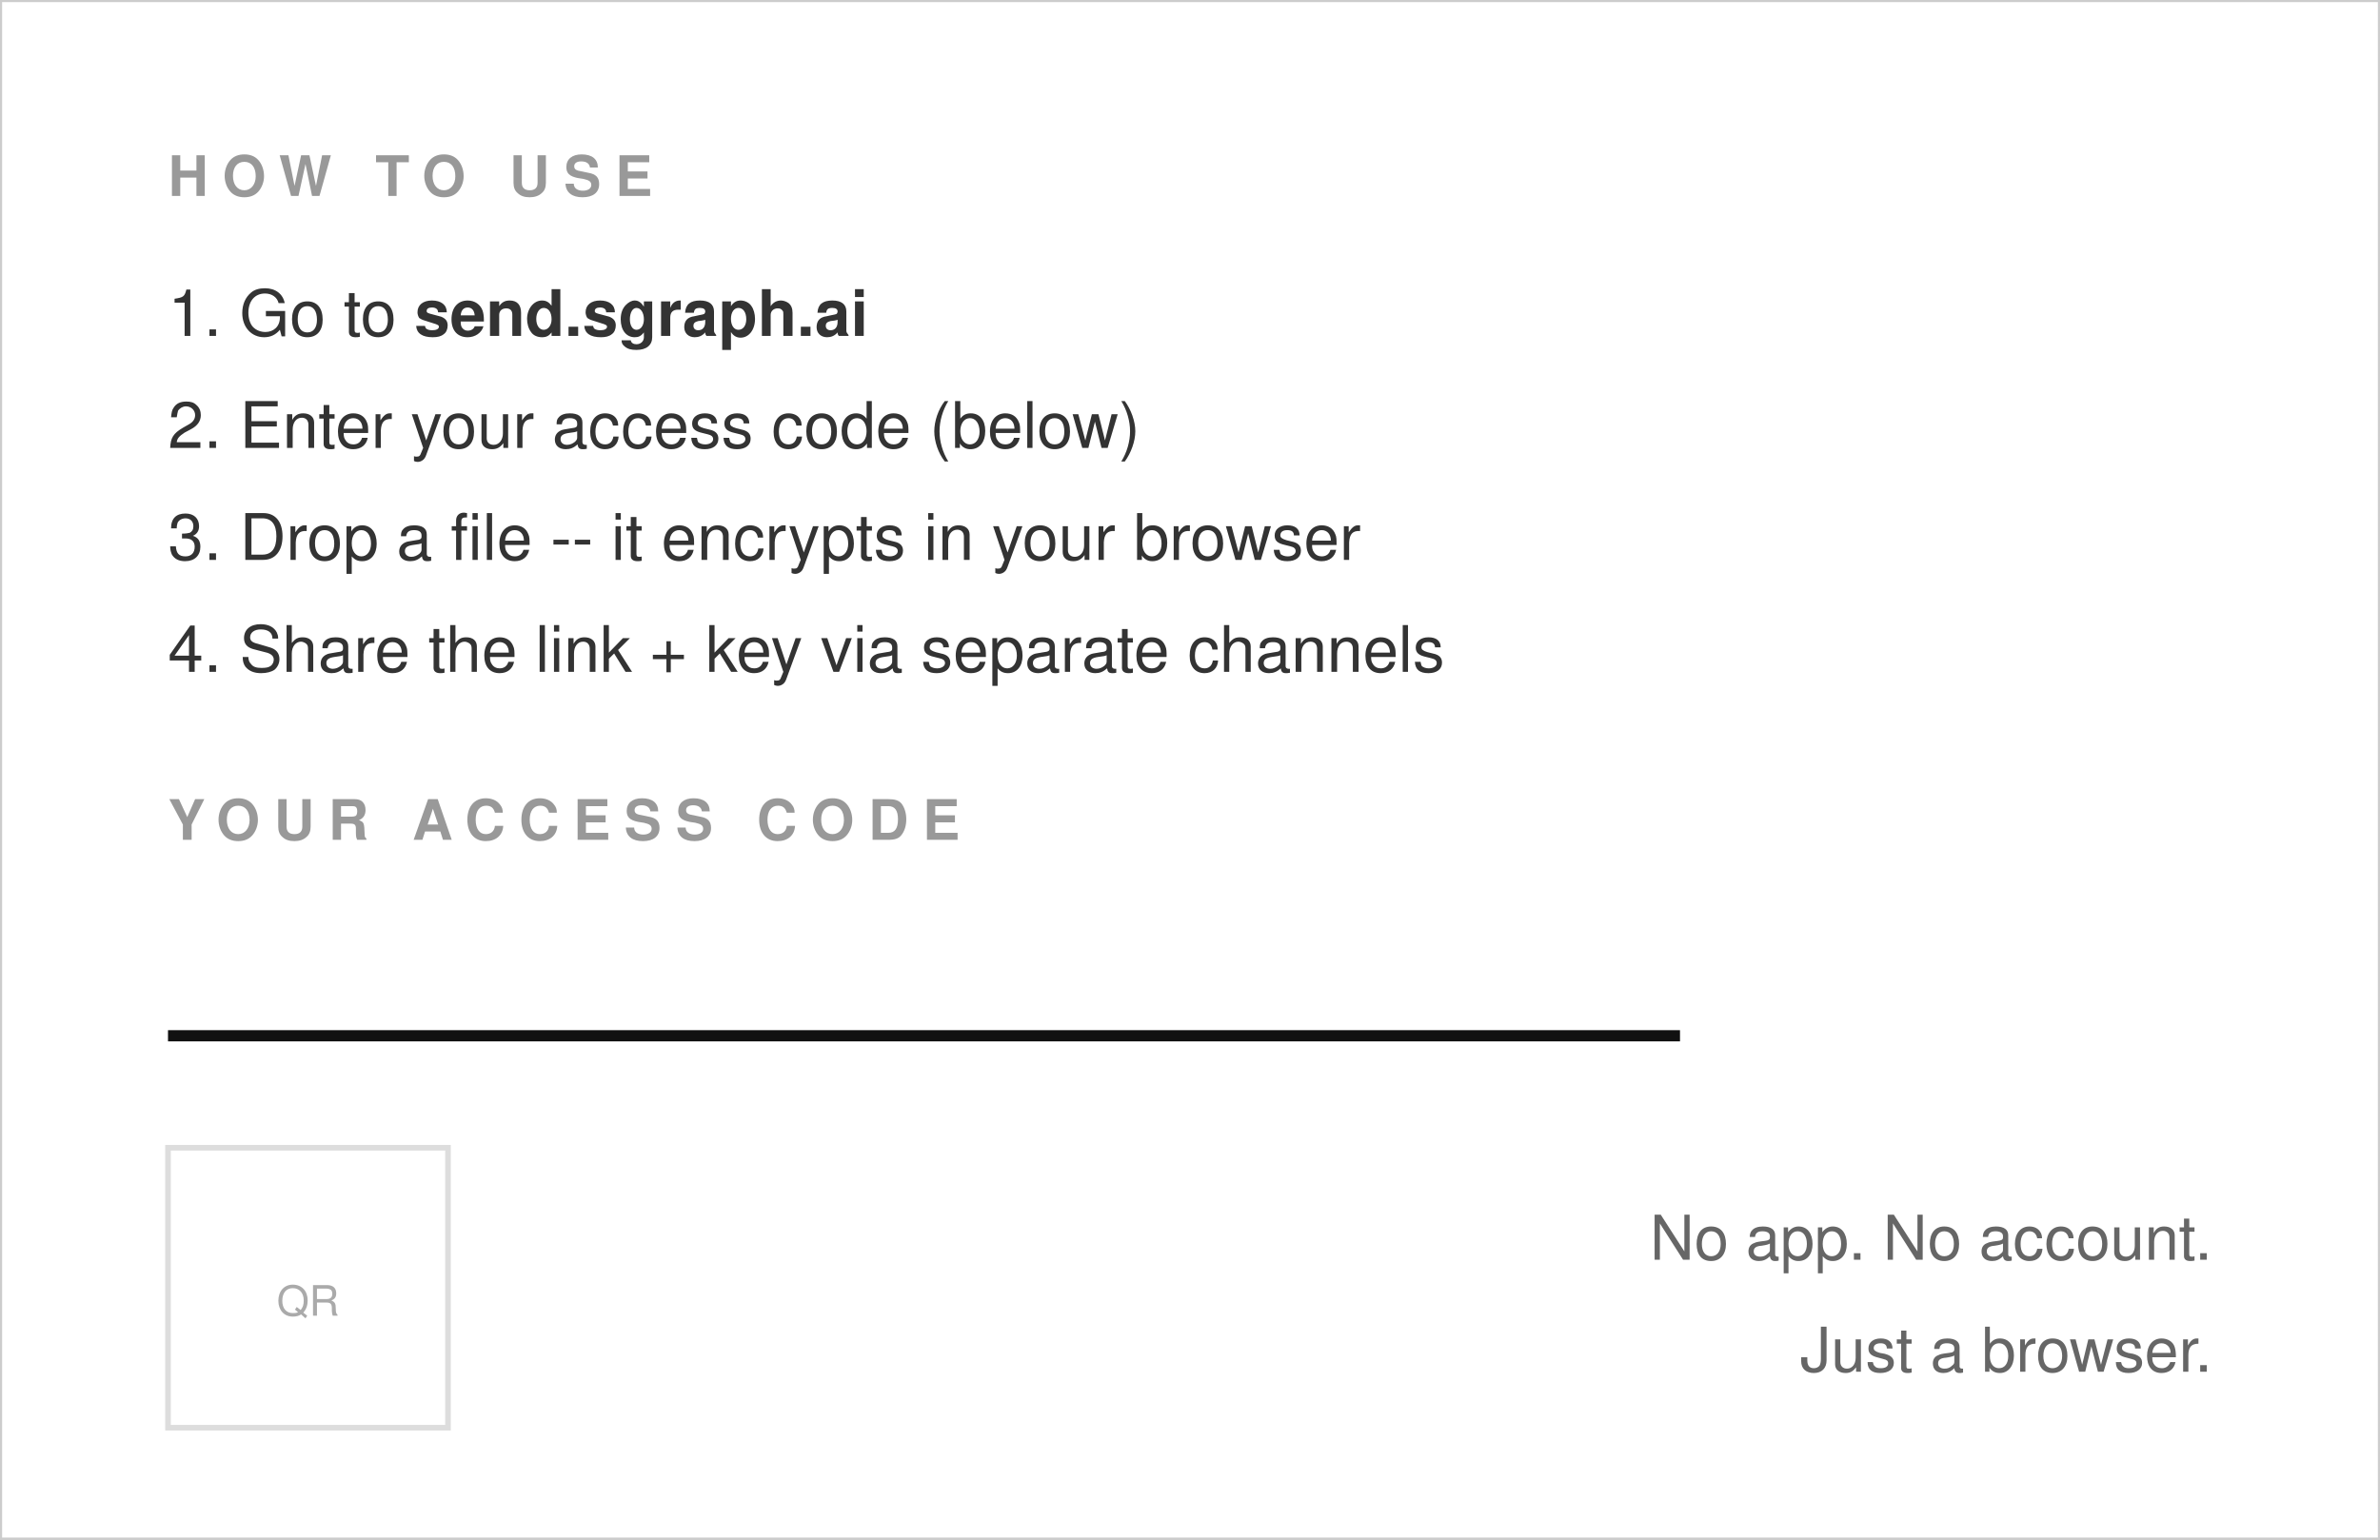
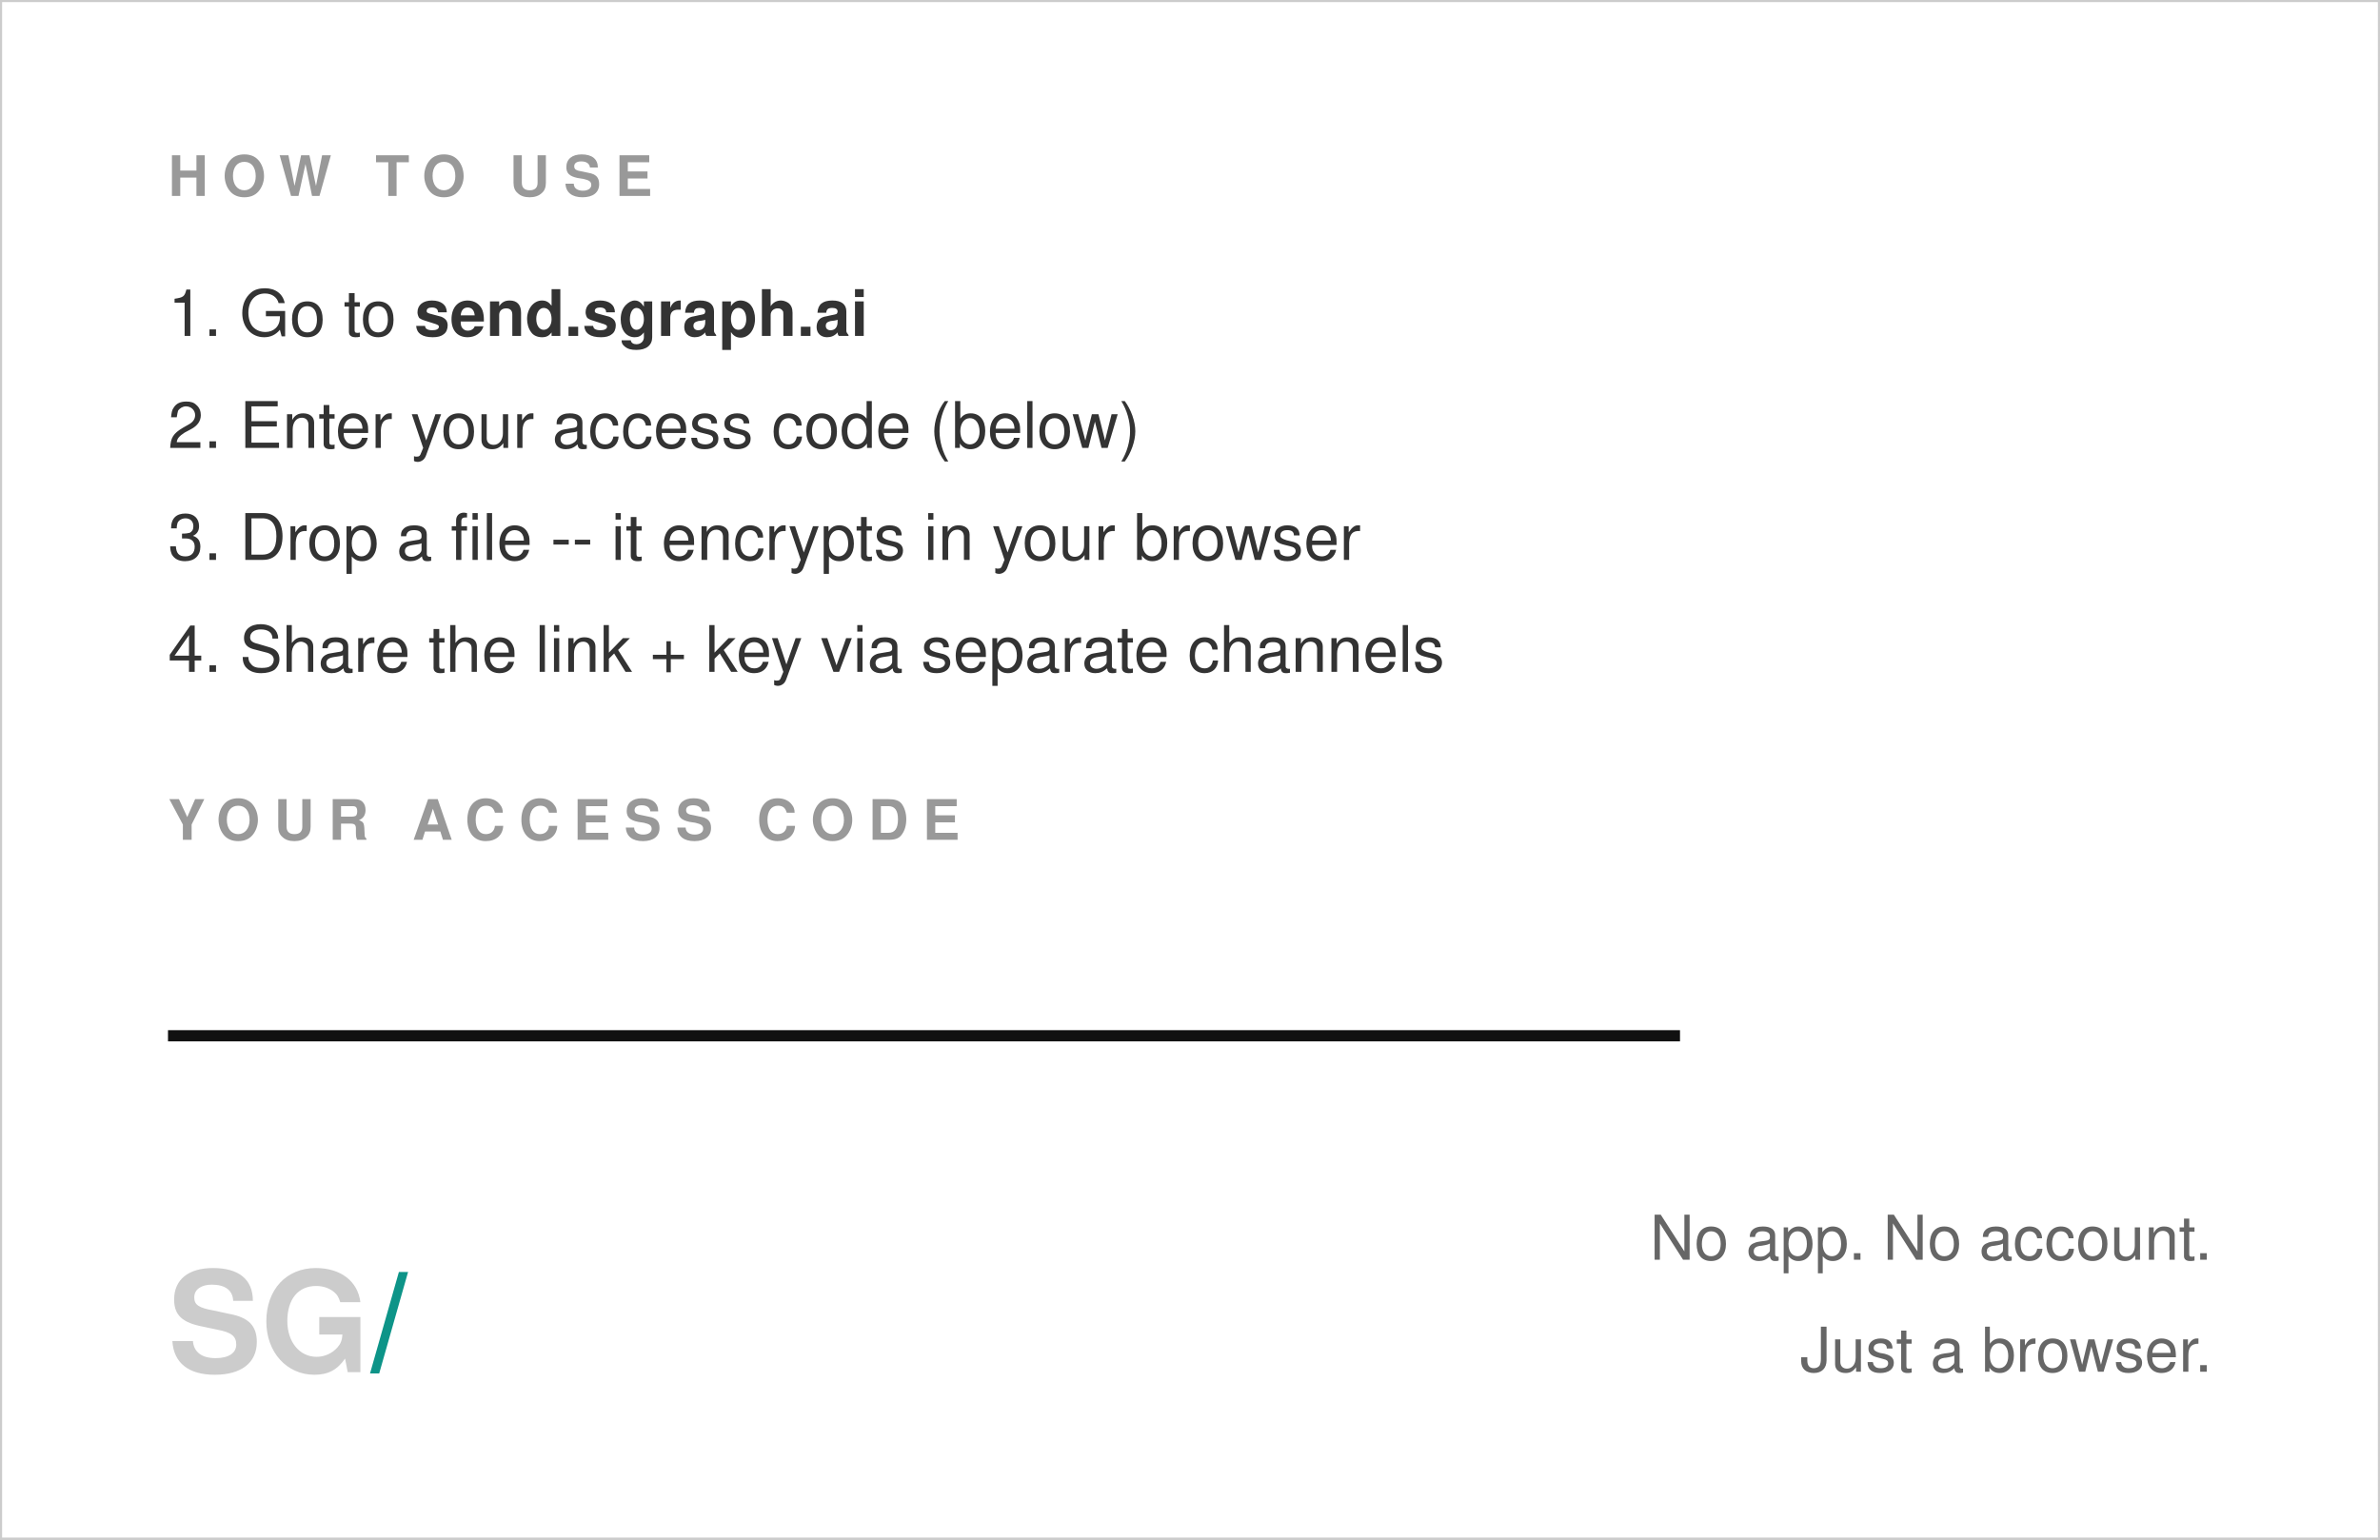
<svg xmlns="http://www.w3.org/2000/svg" viewBox="0 0 85 55" width="85mm" height="55mm">
  <rect width="85" height="55" fill="white" stroke="#ccc" stroke-width="0.15" />
  <text x="6" y="7" font-family="Helvetica Neue, Helvetica, Arial, sans-serif" font-size="2" font-weight="700" fill="#999" letter-spacing="0.5">HOW TO USE</text>
  <text x="6" y="12" font-family="Helvetica Neue, Helvetica, Arial, sans-serif" font-size="2.3" fill="#333">1. Go to <tspan font-weight="600">send.sgraph.ai</tspan>
  </text>
  <text x="6" y="16" font-family="Helvetica Neue, Helvetica, Arial, sans-serif" font-size="2.3" fill="#333">2. Enter your access code (below)</text>
  <text x="6" y="20" font-family="Helvetica Neue, Helvetica, Arial, sans-serif" font-size="2.3" fill="#333">3. Drop a file -- it encrypts in your browser</text>
  <text x="6" y="24" font-family="Helvetica Neue, Helvetica, Arial, sans-serif" font-size="2.3" fill="#333">4. Share the link + key via separate channels</text>
  <text x="6" y="30" font-family="Helvetica Neue, Helvetica, Arial, sans-serif" font-size="2" font-weight="700" fill="#999" letter-spacing="0.5">YOUR ACCESS CODE</text>
  <line x1="6" y1="37" x2="60" y2="37" stroke="#111" stroke-width="0.4" />
-   <rect x="6" y="41" width="10" height="10" fill="none" stroke="#ddd" stroke-width="0.2" />
-   <text x="11" y="47" font-family="Helvetica Neue, Helvetica, Arial, sans-serif" font-size="1.5" fill="#aaa" text-anchor="middle">QR</text>
+   <text x="6" y="49" font-family="Helvetica Neue, Helvetica, Arial, sans-serif" font-size="5" font-weight="700" fill="#ccc">SG<tspan fill="#0d9488">/</tspan>
+   </text>
  <text x="79" y="45" font-family="Helvetica Neue, Helvetica, Arial, sans-serif" font-size="2.2" fill="#666" text-anchor="end">No app. No account.</text>
  <text x="79" y="49" font-family="Helvetica Neue, Helvetica, Arial, sans-serif" font-size="2.2" fill="#666" text-anchor="end">Just a browser.</text>
</svg>
